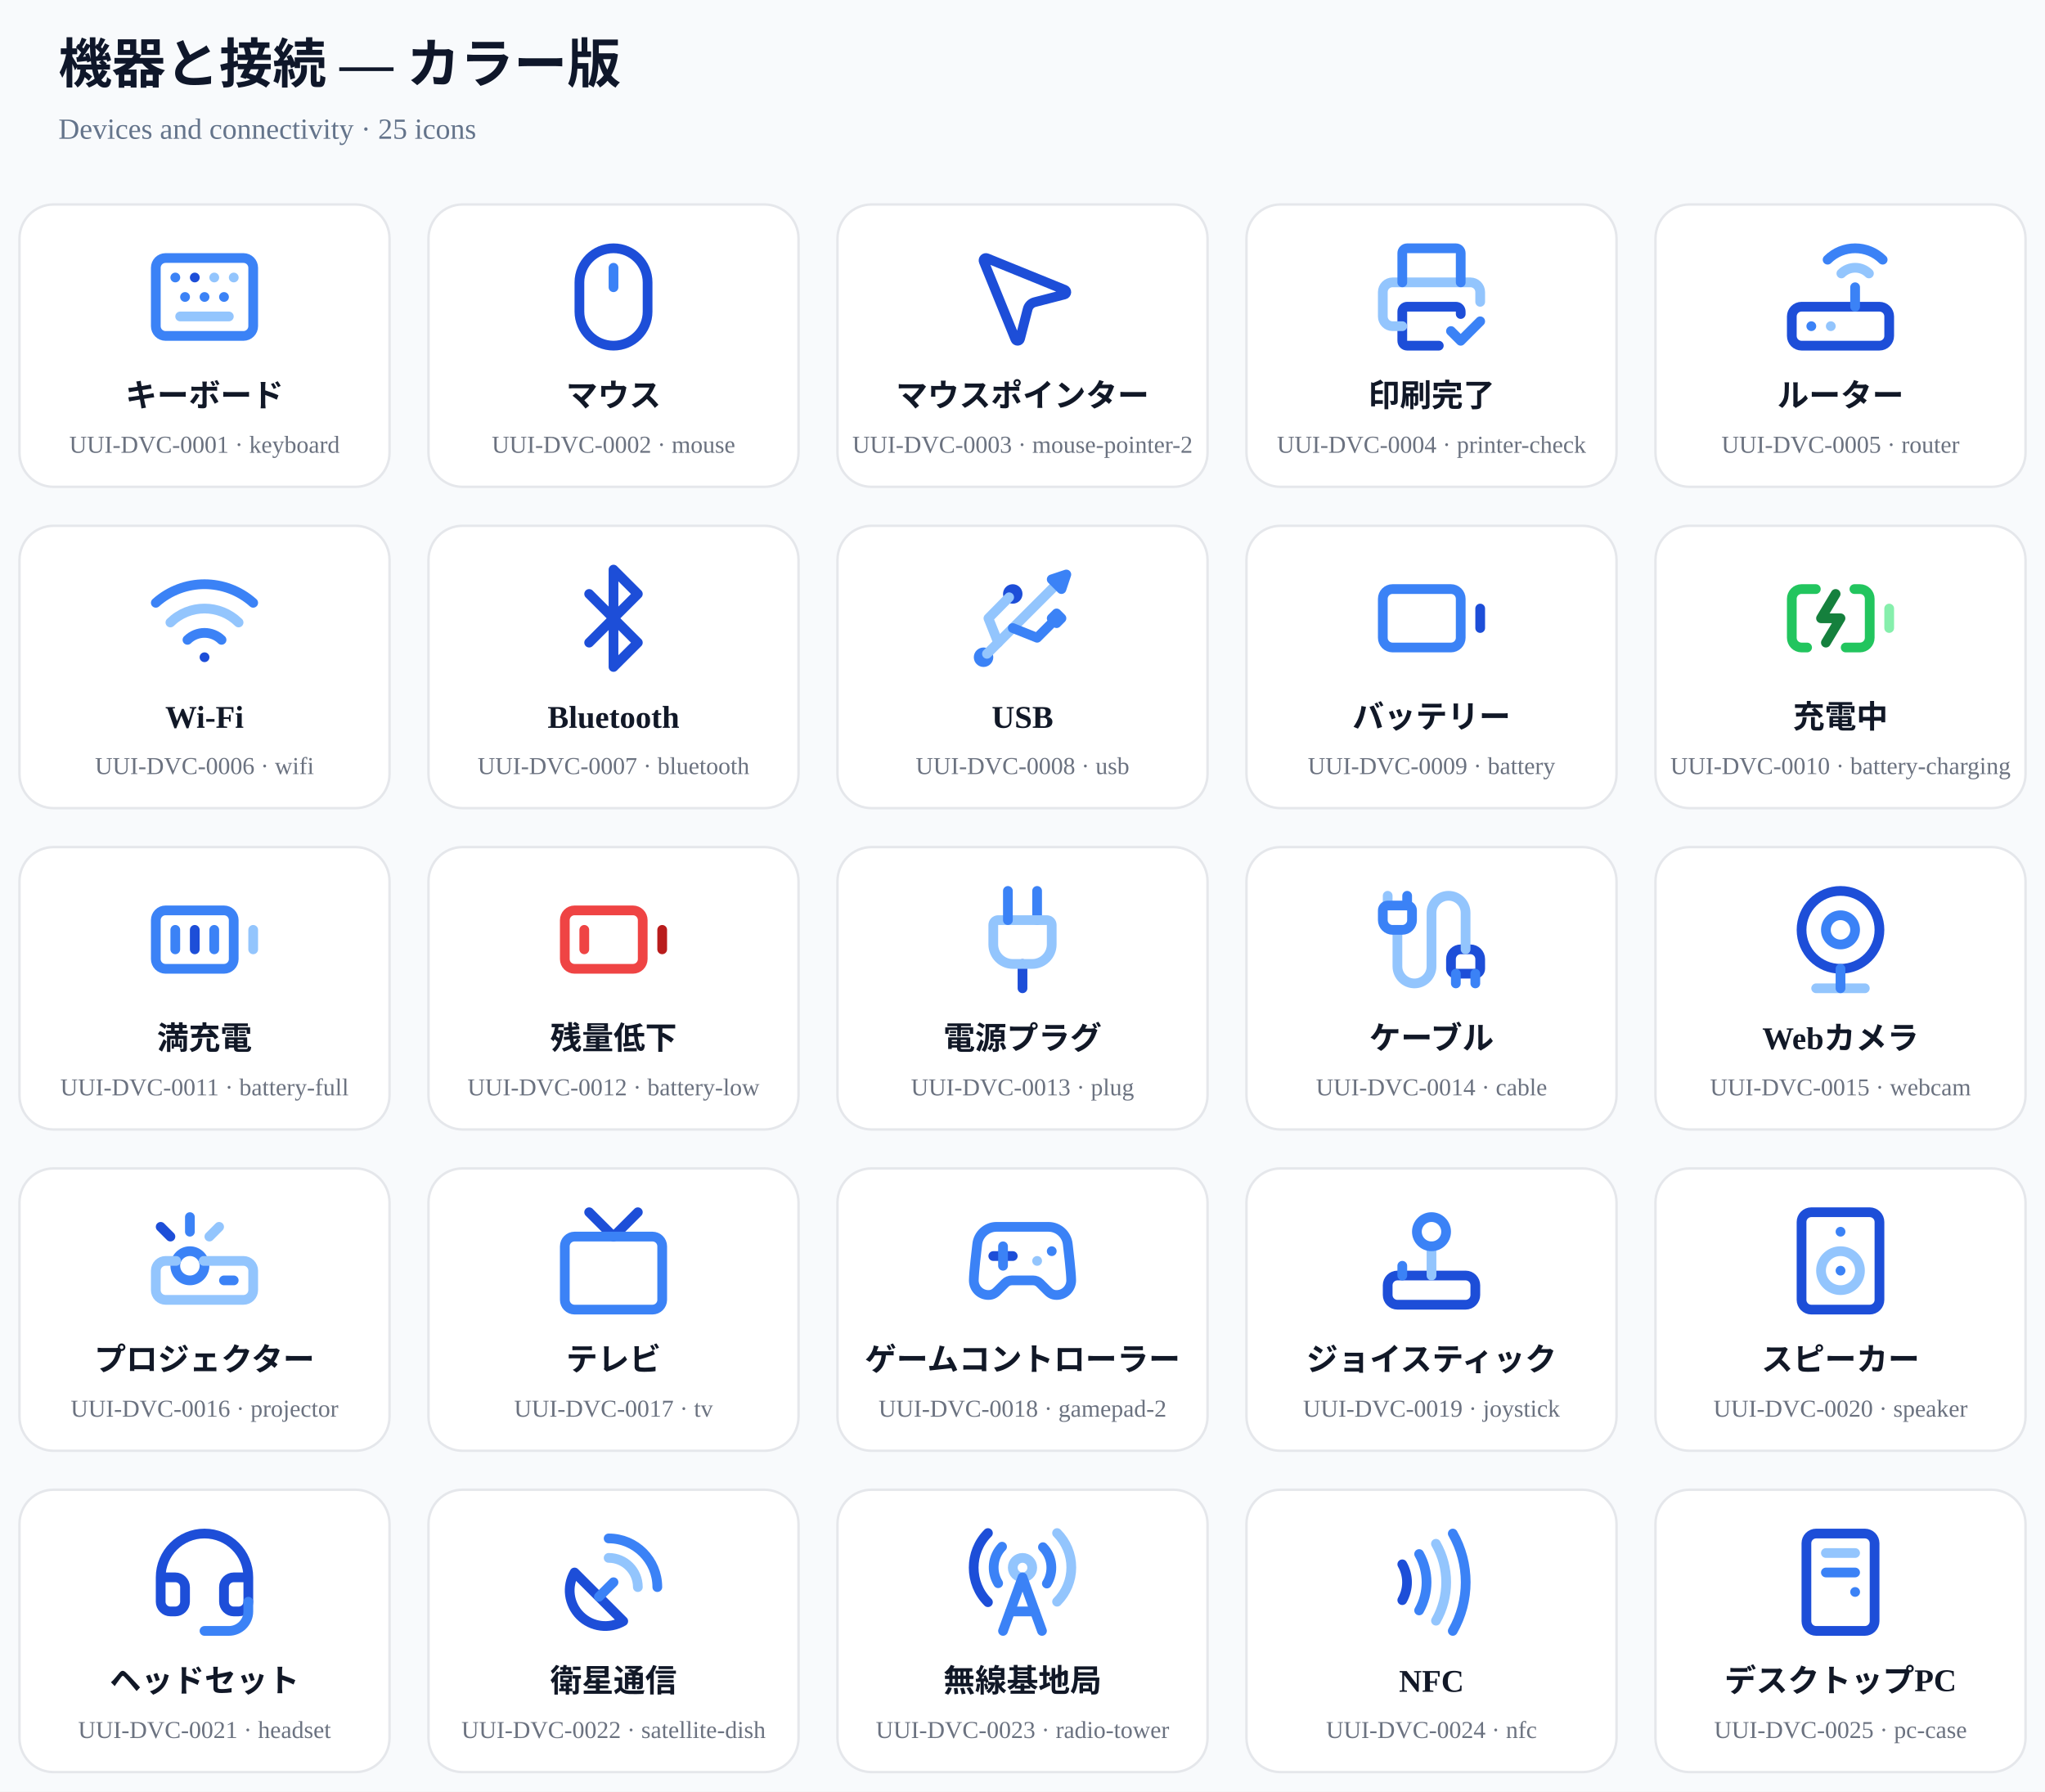
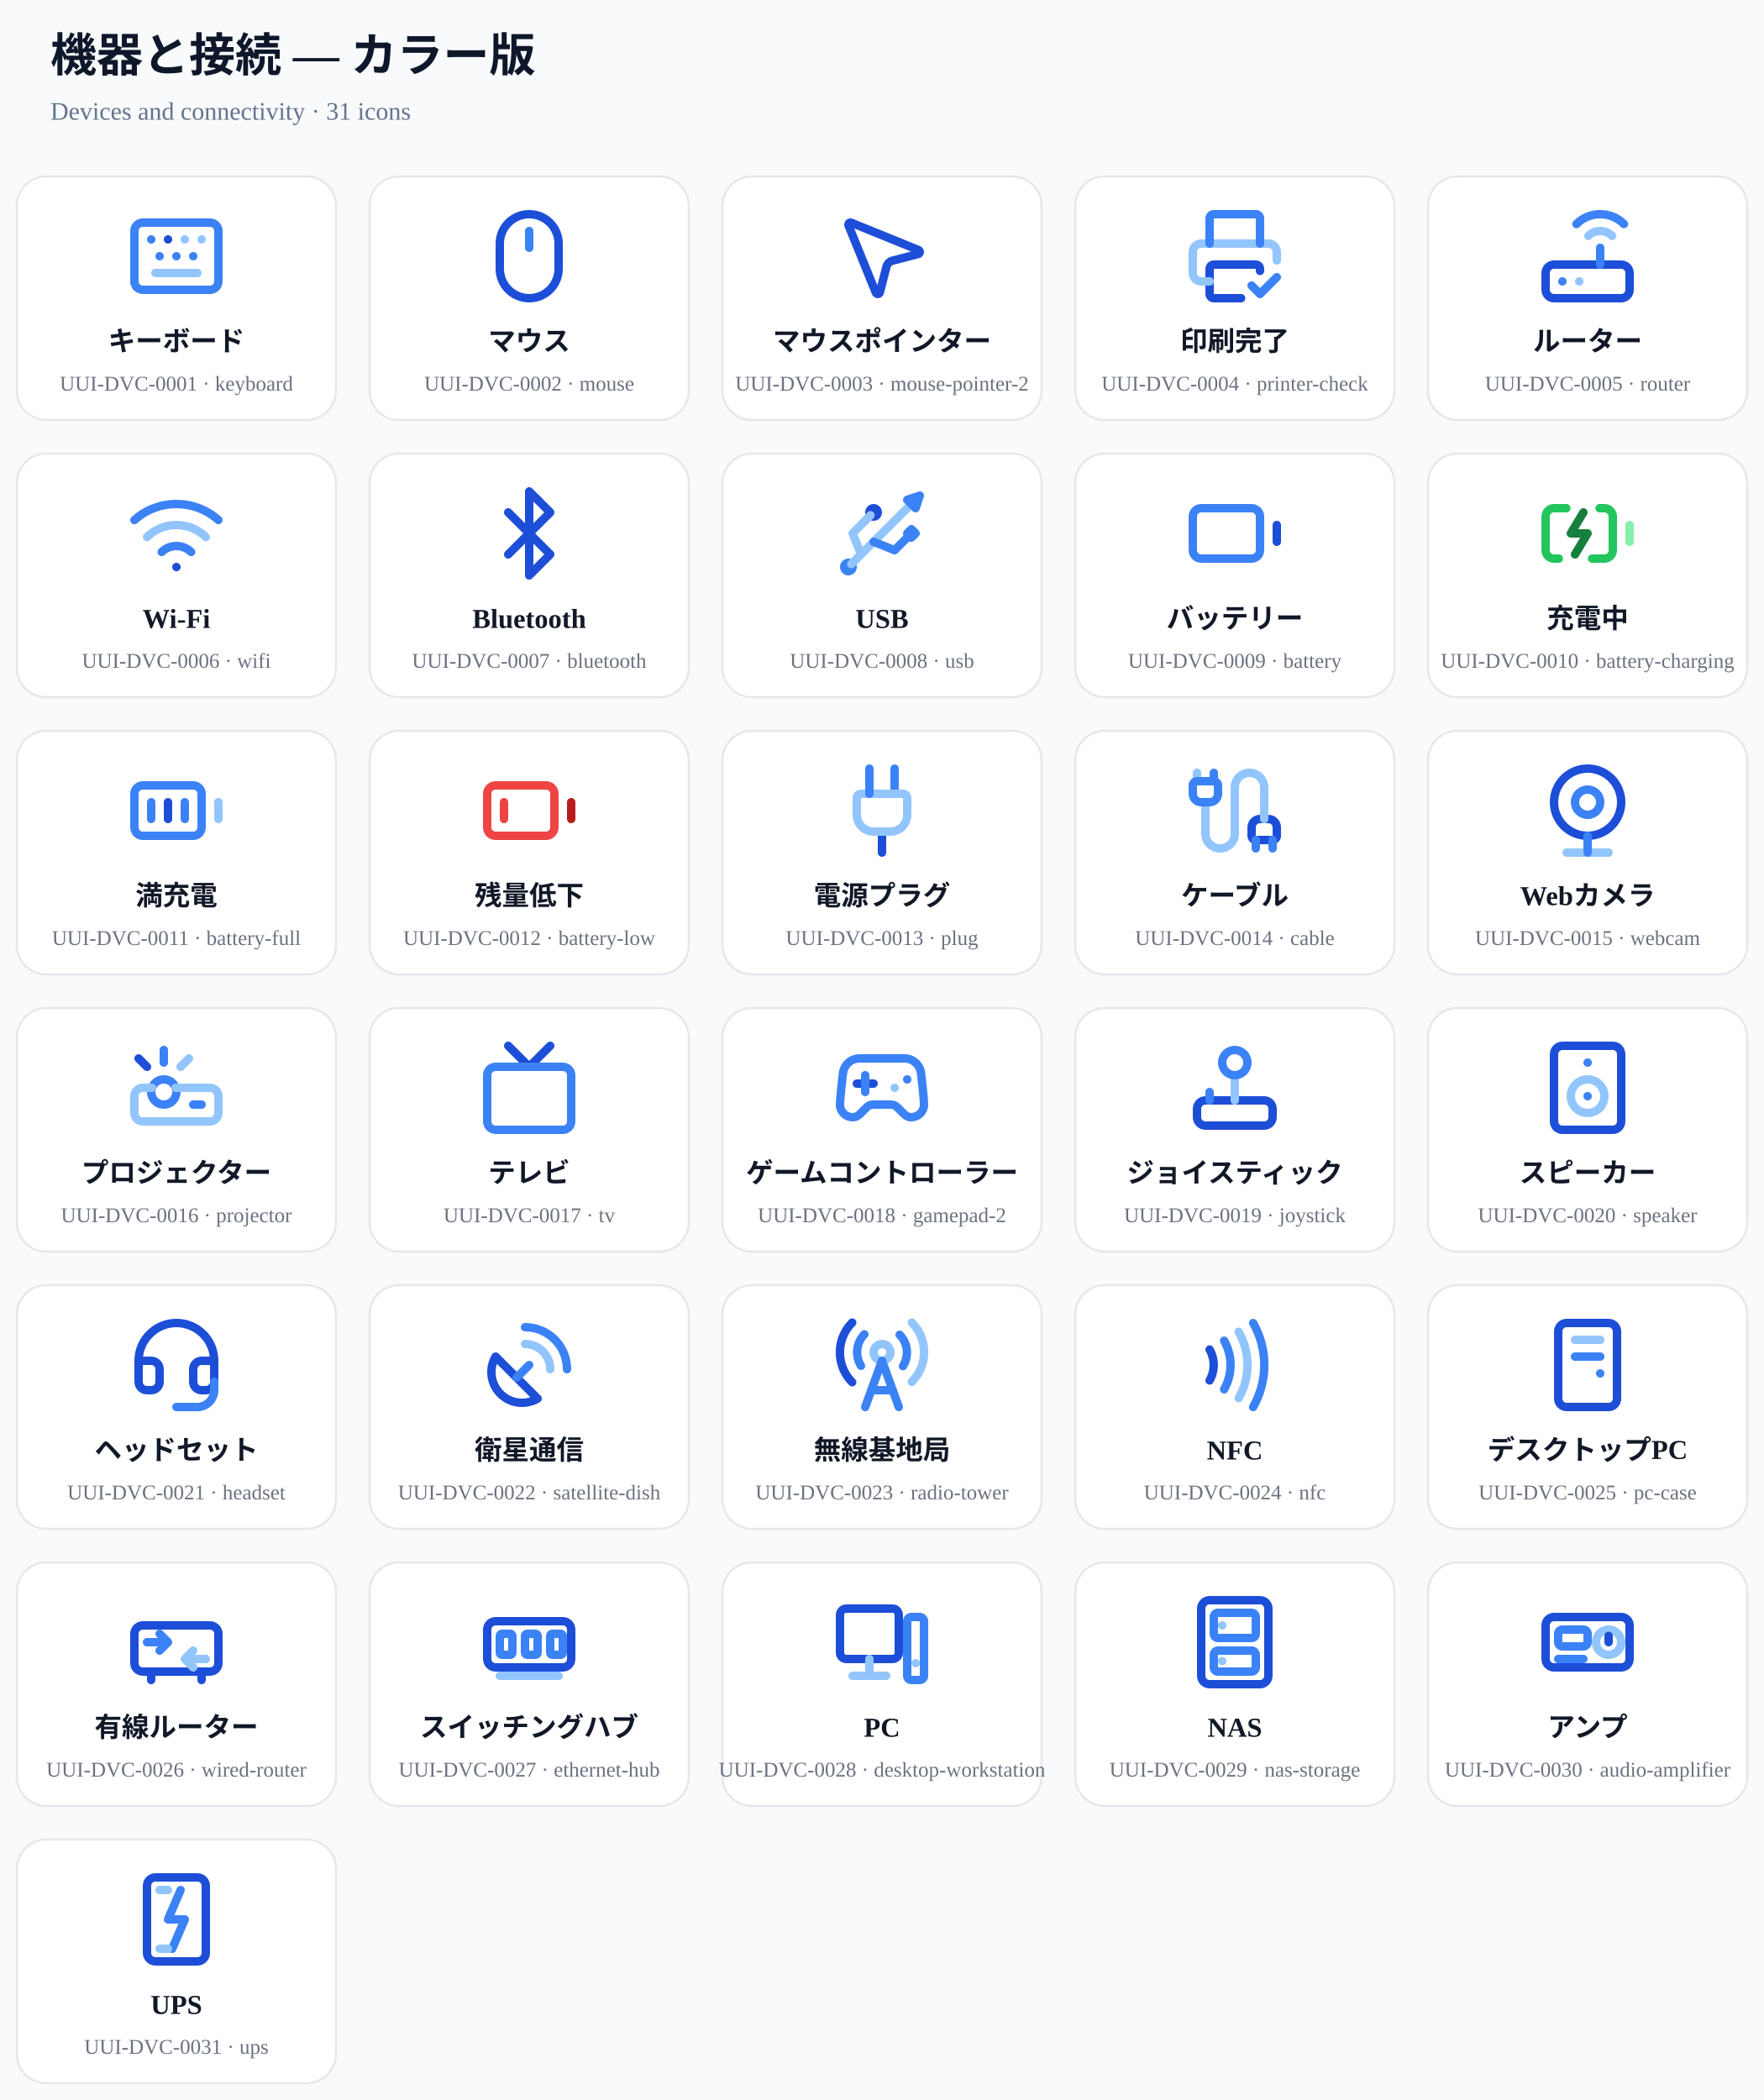
- <svg xmlns="http://www.w3.org/2000/svg" width="840" height="736" viewBox="0 0 840 736">
+ <svg xmlns="http://www.w3.org/2000/svg" width="840" height="1000" viewBox="0 0 840 1000">
  <rect width="100%" height="100%" fill="#F8FAFC" />
  <text x="24" y="34" font-size="22" font-weight="700" fill="#0F172A">機器と接続 — カラー版</text>
-   <text x="24" y="57" font-size="12" fill="#64748B">Devices and connectivity · 25 icons</text>
+   <text x="24" y="57" font-size="12" fill="#64748B">Devices and connectivity · 31 icons</text>
  <g transform="translate(0 76)">
    <rect x="8" y="8" width="152" height="116" rx="14" fill="#FFFFFF" stroke="#E5E7EB" />
    <g transform="translate(60 22) scale(2)" fill="none" stroke-width="2" stroke-linecap="round" stroke-linejoin="round">
      <path d="M10 8h.01" stroke="#1D4ED8" data-uui-role="primary" />
      <path d="M12 12h.01" stroke="#3B82F6" data-uui-role="accent" />
      <path d="M14 8h.01" stroke="#93C5FD" data-uui-role="secondary" />
      <path d="M16 12h.01" stroke="#3B82F6" data-uui-role="accent" />
      <path d="M18 8h.01" stroke="#93C5FD" data-uui-role="secondary" />
      <path d="M6 8h.01" stroke="#3B82F6" data-uui-role="accent" />
      <path d="M7 16h10" stroke="#93C5FD" data-uui-role="secondary" />
      <path d="M8 12h.01" stroke="#3B82F6" data-uui-role="accent" />
      <rect width="20" height="16" x="2" y="4" rx="2" stroke="#3B82F6" data-uui-role="accent" />
    </g>
    <text x="84" y="91" text-anchor="middle" font-size="13" font-weight="600" fill="#111827">キーボード</text>
    <text x="84" y="110" text-anchor="middle" font-size="10" fill="#6B7280">UUI-DVC-0001 · keyboard</text>
  </g>
  <g transform="translate(168 76)">
    <rect x="8" y="8" width="152" height="116" rx="14" fill="#FFFFFF" stroke="#E5E7EB" />
    <g transform="translate(60 22) scale(2)" fill="none" stroke-width="2" stroke-linecap="round" stroke-linejoin="round">
      <rect x="5" y="2" width="14" height="20" rx="7" stroke="#1D4ED8" data-uui-role="primary" />
      <path d="M12 6v4" stroke="#3B82F6" data-uui-role="accent" />
    </g>
    <text x="84" y="91" text-anchor="middle" font-size="13" font-weight="600" fill="#111827">マウス</text>
    <text x="84" y="110" text-anchor="middle" font-size="10" fill="#6B7280">UUI-DVC-0002 · mouse</text>
  </g>
  <g transform="translate(336 76)">
    <rect x="8" y="8" width="152" height="116" rx="14" fill="#FFFFFF" stroke="#E5E7EB" />
    <g transform="translate(60 22) scale(2)" fill="none" stroke-width="2" stroke-linecap="round" stroke-linejoin="round">
      <path d="M4.037 4.688a.495.495 0 0 1 .651-.651l16 6.5a.5.5 0 0 1-.063.947l-6.124 1.58a2 2 0 0 0-1.438 1.435l-1.579 6.126a.5.5 0 0 1-.947.063z" stroke="#1D4ED8" data-uui-role="primary" />
    </g>
    <text x="84" y="91" text-anchor="middle" font-size="13" font-weight="600" fill="#111827">マウスポインター</text>
    <text x="84" y="110" text-anchor="middle" font-size="10" fill="#6B7280">UUI-DVC-0003 · mouse-pointer-2</text>
  </g>
  <g transform="translate(504 76)">
    <rect x="8" y="8" width="152" height="116" rx="14" fill="#FFFFFF" stroke="#E5E7EB" />
    <g transform="translate(60 22) scale(2)" fill="none" stroke-width="2" stroke-linecap="round" stroke-linejoin="round">
      <path d="M13.5 22H7a1 1 0 0 1-1-1v-6a1 1 0 0 1 1-1h10a1 1 0 0 1 1 1v.5" stroke="#1D4ED8" data-uui-role="primary" />
      <path d="m16 19 2 2 4-4" stroke="#3B82F6" data-uui-role="accent" />
      <path d="M6 18H4a2 2 0 0 1-2-2v-5a2 2 0 0 1 2-2h16a2 2 0 0 1 2 2v2" stroke="#93C5FD" data-uui-role="secondary" />
      <path d="M6 9V3a1 1 0 0 1 1-1h10a1 1 0 0 1 1 1v6" stroke="#3B82F6" data-uui-role="accent" />
    </g>
    <text x="84" y="91" text-anchor="middle" font-size="13" font-weight="600" fill="#111827">印刷完了</text>
    <text x="84" y="110" text-anchor="middle" font-size="10" fill="#6B7280">UUI-DVC-0004 · printer-check</text>
  </g>
  <g transform="translate(672 76)">
    <rect x="8" y="8" width="152" height="116" rx="14" fill="#FFFFFF" stroke="#E5E7EB" />
    <g transform="translate(60 22) scale(2)" fill="none" stroke-width="2" stroke-linecap="round" stroke-linejoin="round">
      <rect width="20" height="8" x="2" y="14" rx="2" stroke="#1D4ED8" data-uui-role="primary" />
      <path d="M6.01 18H6" stroke="#3B82F6" data-uui-role="accent" />
      <path d="M10.01 18H10" stroke="#93C5FD" data-uui-role="secondary" />
      <path d="M15 10v4" stroke="#3B82F6" data-uui-role="accent" />
      <path d="M17.84 7.17a4 4 0 0 0-5.66 0" stroke="#93C5FD" data-uui-role="secondary" />
      <path d="M20.66 4.34a8 8 0 0 0-11.31 0" stroke="#3B82F6" data-uui-role="accent" />
    </g>
    <text x="84" y="91" text-anchor="middle" font-size="13" font-weight="600" fill="#111827">ルーター</text>
    <text x="84" y="110" text-anchor="middle" font-size="10" fill="#6B7280">UUI-DVC-0005 · router</text>
  </g>
  <g transform="translate(0 208)">
    <rect x="8" y="8" width="152" height="116" rx="14" fill="#FFFFFF" stroke="#E5E7EB" />
    <g transform="translate(60 22) scale(2)" fill="none" stroke-width="2" stroke-linecap="round" stroke-linejoin="round">
      <path d="M12 20h.01" stroke="#1D4ED8" data-uui-role="primary" />
      <path d="M2 8.82a15 15 0 0 1 20 0" stroke="#3B82F6" data-uui-role="accent" />
      <path d="M5 12.859a10 10 0 0 1 14 0" stroke="#93C5FD" data-uui-role="secondary" />
      <path d="M8.5 16.429a5 5 0 0 1 7 0" stroke="#3B82F6" data-uui-role="accent" />
    </g>
    <text x="84" y="91" text-anchor="middle" font-size="13" font-weight="600" fill="#111827">Wi-Fi</text>
    <text x="84" y="110" text-anchor="middle" font-size="10" fill="#6B7280">UUI-DVC-0006 · wifi</text>
  </g>
  <g transform="translate(168 208)">
    <rect x="8" y="8" width="152" height="116" rx="14" fill="#FFFFFF" stroke="#E5E7EB" />
    <g transform="translate(60 22) scale(2)" fill="none" stroke-width="2" stroke-linecap="round" stroke-linejoin="round">
      <path d="m7 7 10 10-5 5V2l5 5L7 17" stroke="#1D4ED8" data-uui-role="primary" />
    </g>
    <text x="84" y="91" text-anchor="middle" font-size="13" font-weight="600" fill="#111827">Bluetooth</text>
    <text x="84" y="110" text-anchor="middle" font-size="10" fill="#6B7280">UUI-DVC-0007 · bluetooth</text>
  </g>
  <g transform="translate(336 208)">
    <rect x="8" y="8" width="152" height="116" rx="14" fill="#FFFFFF" stroke="#E5E7EB" />
    <g transform="translate(60 22) scale(2)" fill="none" stroke-width="2" stroke-linecap="round" stroke-linejoin="round">
      <circle cx="10" cy="7" r="1" stroke="#1D4ED8" data-uui-role="primary" />
      <circle cx="4" cy="20" r="1" stroke="#3B82F6" data-uui-role="accent" />
      <path d="M4.7 19.3 19 5" stroke="#93C5FD" data-uui-role="secondary" />
      <path d="m21 3-3 1 2 2Z" stroke="#3B82F6" data-uui-role="accent" />
      <path d="M9.26 7.68 5 12l2 5" stroke="#93C5FD" data-uui-role="secondary" />
      <path d="m10 14 5 2 3.5-3.5" stroke="#3B82F6" data-uui-role="accent" />
      <path d="m18 12 1-1 1 1-1 1Z" stroke="#3B82F6" data-uui-role="accent" />
    </g>
    <text x="84" y="91" text-anchor="middle" font-size="13" font-weight="600" fill="#111827">USB</text>
    <text x="84" y="110" text-anchor="middle" font-size="10" fill="#6B7280">UUI-DVC-0008 · usb</text>
  </g>
  <g transform="translate(504 208)">
    <rect x="8" y="8" width="152" height="116" rx="14" fill="#FFFFFF" stroke="#E5E7EB" />
    <g transform="translate(60 22) scale(2)" fill="none" stroke-width="2" stroke-linecap="round" stroke-linejoin="round">
      <path d="M 22 14 L 22 10" stroke="#1D4ED8" data-uui-role="primary" />
      <rect x="2" y="6" width="16" height="12" rx="2" stroke="#3B82F6" data-uui-role="accent" />
    </g>
    <text x="84" y="91" text-anchor="middle" font-size="13" font-weight="600" fill="#111827">バッテリー</text>
    <text x="84" y="110" text-anchor="middle" font-size="10" fill="#6B7280">UUI-DVC-0009 · battery</text>
  </g>
  <g transform="translate(672 208)">
    <rect x="8" y="8" width="152" height="116" rx="14" fill="#FFFFFF" stroke="#E5E7EB" />
    <g transform="translate(60 22) scale(2)" fill="none" stroke-width="2" stroke-linecap="round" stroke-linejoin="round">
      <path d="m11 7-3 5h4l-3 5" stroke="#15803D" data-uui-role="primary" />
      <path d="M14.856 6H16a2 2 0 0 1 2 2v8a2 2 0 0 1-2 2h-2.935" stroke="#22C55E" data-uui-role="accent" />
      <path d="M22 14v-4" stroke="#86EFAC" data-uui-role="secondary" />
      <path d="M5.14 18H4a2 2 0 0 1-2-2V8a2 2 0 0 1 2-2h2.936" stroke="#22C55E" data-uui-role="accent" />
    </g>
    <text x="84" y="91" text-anchor="middle" font-size="13" font-weight="600" fill="#111827">充電中</text>
    <text x="84" y="110" text-anchor="middle" font-size="10" fill="#6B7280">UUI-DVC-0010 · battery-charging</text>
  </g>
  <g transform="translate(0 340)">
    <rect x="8" y="8" width="152" height="116" rx="14" fill="#FFFFFF" stroke="#E5E7EB" />
    <g transform="translate(60 22) scale(2)" fill="none" stroke-width="2" stroke-linecap="round" stroke-linejoin="round">
      <path d="M10 10v4" stroke="#1D4ED8" data-uui-role="primary" />
      <path d="M14 10v4" stroke="#3B82F6" data-uui-role="accent" />
      <path d="M22 14v-4" stroke="#93C5FD" data-uui-role="secondary" />
      <path d="M6 10v4" stroke="#3B82F6" data-uui-role="accent" />
      <rect x="2" y="6" width="16" height="12" rx="2" stroke="#3B82F6" data-uui-role="accent" />
    </g>
    <text x="84" y="91" text-anchor="middle" font-size="13" font-weight="600" fill="#111827">満充電</text>
    <text x="84" y="110" text-anchor="middle" font-size="10" fill="#6B7280">UUI-DVC-0011 · battery-full</text>
  </g>
  <g transform="translate(168 340)">
    <rect x="8" y="8" width="152" height="116" rx="14" fill="#FFFFFF" stroke="#E5E7EB" />
    <g transform="translate(60 22) scale(2)" fill="none" stroke-width="2" stroke-linecap="round" stroke-linejoin="round">
      <path d="M22 14v-4" stroke="#B91C1C" data-uui-role="primary" />
      <path d="M6 14v-4" stroke="#EF4444" data-uui-role="accent" />
      <rect x="2" y="6" width="16" height="12" rx="2" stroke="#EF4444" data-uui-role="accent" />
    </g>
    <text x="84" y="91" text-anchor="middle" font-size="13" font-weight="600" fill="#111827">残量低下</text>
    <text x="84" y="110" text-anchor="middle" font-size="10" fill="#6B7280">UUI-DVC-0012 · battery-low</text>
  </g>
  <g transform="translate(336 340)">
    <rect x="8" y="8" width="152" height="116" rx="14" fill="#FFFFFF" stroke="#E5E7EB" />
    <g transform="translate(60 22) scale(2)" fill="none" stroke-width="2" stroke-linecap="round" stroke-linejoin="round">
      <path d="M12 22v-5" stroke="#1D4ED8" data-uui-role="primary" />
      <path d="M15 8V2" stroke="#3B82F6" data-uui-role="accent" />
      <path d="M17 8a1 1 0 0 1 1 1v4a4 4 0 0 1-4 4h-4a4 4 0 0 1-4-4V9a1 1 0 0 1 1-1z" stroke="#93C5FD" data-uui-role="secondary" />
      <path d="M9 8V2" stroke="#3B82F6" data-uui-role="accent" />
    </g>
    <text x="84" y="91" text-anchor="middle" font-size="13" font-weight="600" fill="#111827">電源プラグ</text>
    <text x="84" y="110" text-anchor="middle" font-size="10" fill="#6B7280">UUI-DVC-0013 · plug</text>
  </g>
  <g transform="translate(504 340)">
    <rect x="8" y="8" width="152" height="116" rx="14" fill="#FFFFFF" stroke="#E5E7EB" />
    <g transform="translate(60 22) scale(2)" fill="none" stroke-width="2" stroke-linecap="round" stroke-linejoin="round">
      <path d="M17 19a1 1 0 0 1-1-1v-2a2 2 0 0 1 2-2h2a2 2 0 0 1 2 2v2a1 1 0 0 1-1 1z" stroke="#1D4ED8" data-uui-role="primary" />
      <path d="M17 21v-2" stroke="#3B82F6" data-uui-role="accent" />
      <path d="M19 14V6.5a1 1 0 0 0-7 0v11a1 1 0 0 1-7 0V10" stroke="#93C5FD" data-uui-role="secondary" />
      <path d="M21 21v-2" stroke="#3B82F6" data-uui-role="accent" />
      <path d="M3 5V3" stroke="#93C5FD" data-uui-role="secondary" />
      <path d="M4 10a2 2 0 0 1-2-2V6a1 1 0 0 1 1-1h4a1 1 0 0 1 1 1v2a2 2 0 0 1-2 2z" stroke="#3B82F6" data-uui-role="accent" />
      <path d="M7 5V3" stroke="#3B82F6" data-uui-role="accent" />
    </g>
    <text x="84" y="91" text-anchor="middle" font-size="13" font-weight="600" fill="#111827">ケーブル</text>
    <text x="84" y="110" text-anchor="middle" font-size="10" fill="#6B7280">UUI-DVC-0014 · cable</text>
  </g>
  <g transform="translate(672 340)">
    <rect x="8" y="8" width="152" height="116" rx="14" fill="#FFFFFF" stroke="#E5E7EB" />
    <g transform="translate(60 22) scale(2)" fill="none" stroke-width="2" stroke-linecap="round" stroke-linejoin="round">
      <circle cx="12" cy="10" r="8" stroke="#1D4ED8" data-uui-role="primary" />
      <circle cx="12" cy="10" r="3" stroke="#3B82F6" data-uui-role="accent" />
      <path d="M7 22h10" stroke="#93C5FD" data-uui-role="secondary" />
      <path d="M12 22v-4" stroke="#3B82F6" data-uui-role="accent" />
    </g>
    <text x="84" y="91" text-anchor="middle" font-size="13" font-weight="600" fill="#111827">Webカメラ</text>
    <text x="84" y="110" text-anchor="middle" font-size="10" fill="#6B7280">UUI-DVC-0015 · webcam</text>
  </g>
  <g transform="translate(0 472)">
    <rect x="8" y="8" width="152" height="116" rx="14" fill="#FFFFFF" stroke="#E5E7EB" />
    <g transform="translate(60 22) scale(2)" fill="none" stroke-width="2" stroke-linecap="round" stroke-linejoin="round">
      <path d="M5 7 3 5" stroke="#1D4ED8" data-uui-role="primary" />
      <path d="M9 6V3" stroke="#3B82F6" data-uui-role="accent" />
      <path d="m13 7 2-2" stroke="#93C5FD" data-uui-role="secondary" />
      <circle cx="9" cy="13" r="3" stroke="#3B82F6" data-uui-role="accent" />
      <path d="M11.83 12H20a2 2 0 0 1 2 2v4a2 2 0 0 1-2 2H4a2 2 0 0 1-2-2v-4a2 2 0 0 1 2-2h2.17" stroke="#93C5FD" data-uui-role="secondary" />
      <path d="M16 16h2" stroke="#3B82F6" data-uui-role="accent" />
    </g>
    <text x="84" y="91" text-anchor="middle" font-size="13" font-weight="600" fill="#111827">プロジェクター</text>
    <text x="84" y="110" text-anchor="middle" font-size="10" fill="#6B7280">UUI-DVC-0016 · projector</text>
  </g>
  <g transform="translate(168 472)">
    <rect x="8" y="8" width="152" height="116" rx="14" fill="#FFFFFF" stroke="#E5E7EB" />
    <g transform="translate(60 22) scale(2)" fill="none" stroke-width="2" stroke-linecap="round" stroke-linejoin="round">
      <path d="m17 2-5 5-5-5" stroke="#1D4ED8" data-uui-role="primary" />
      <rect width="20" height="15" x="2" y="7" rx="2" stroke="#3B82F6" data-uui-role="accent" />
    </g>
    <text x="84" y="91" text-anchor="middle" font-size="13" font-weight="600" fill="#111827">テレビ</text>
    <text x="84" y="110" text-anchor="middle" font-size="10" fill="#6B7280">UUI-DVC-0017 · tv</text>
  </g>
  <g transform="translate(336 472)">
    <rect x="8" y="8" width="152" height="116" rx="14" fill="#FFFFFF" stroke="#E5E7EB" />
    <g transform="translate(60 22) scale(2)" fill="none" stroke-width="2" stroke-linecap="round" stroke-linejoin="round">
      <line x1="6" x2="10" y1="11" y2="11" stroke="#1D4ED8" data-uui-role="primary" />
      <line x1="8" x2="8" y1="9" y2="13" stroke="#3B82F6" data-uui-role="accent" />
      <line x1="15" x2="15.01" y1="12" y2="12" stroke="#93C5FD" data-uui-role="secondary" />
      <line x1="18" x2="18.01" y1="10" y2="10" stroke="#3B82F6" data-uui-role="accent" />
      <path d="M17.32 5H6.68a4 4 0 0 0-3.978 3.59c-.006.052-.01.101-.017.152C2.604 9.416 2 14.456 2 16a3 3 0 0 0 3 3c1 0 1.5-.5 2-1l1.414-1.414A2 2 0 0 1 9.828 16h4.344a2 2 0 0 1 1.414.586L17 18c.5.5 1 1 2 1a3 3 0 0 0 3-3c0-1.545-.604-6.584-.685-7.258-.007-.05-.011-.1-.017-.151A4 4 0 0 0 17.32 5z" stroke="#3B82F6" data-uui-role="accent" />
    </g>
    <text x="84" y="91" text-anchor="middle" font-size="13" font-weight="600" fill="#111827">ゲームコントローラー</text>
    <text x="84" y="110" text-anchor="middle" font-size="10" fill="#6B7280">UUI-DVC-0018 · gamepad-2</text>
  </g>
  <g transform="translate(504 472)">
    <rect x="8" y="8" width="152" height="116" rx="14" fill="#FFFFFF" stroke="#E5E7EB" />
    <g transform="translate(60 22) scale(2)" fill="none" stroke-width="2" stroke-linecap="round" stroke-linejoin="round">
      <path d="M21 17a2 2 0 0 0-2-2H5a2 2 0 0 0-2 2v2a2 2 0 0 0 2 2h14a2 2 0 0 0 2-2v-2Z" stroke="#1D4ED8" data-uui-role="primary" />
      <path d="M6 15v-2" stroke="#3B82F6" data-uui-role="accent" />
      <path d="M12 15V9" stroke="#93C5FD" data-uui-role="secondary" />
      <circle cx="12" cy="6" r="3" stroke="#3B82F6" data-uui-role="accent" />
    </g>
    <text x="84" y="91" text-anchor="middle" font-size="13" font-weight="600" fill="#111827">ジョイスティック</text>
    <text x="84" y="110" text-anchor="middle" font-size="10" fill="#6B7280">UUI-DVC-0019 · joystick</text>
  </g>
  <g transform="translate(672 472)">
    <rect x="8" y="8" width="152" height="116" rx="14" fill="#FFFFFF" stroke="#E5E7EB" />
    <g transform="translate(60 22) scale(2)" fill="none" stroke-width="2" stroke-linecap="round" stroke-linejoin="round">
      <rect width="16" height="20" x="4" y="2" rx="2" stroke="#1D4ED8" data-uui-role="primary" />
      <path d="M12 6h.01" stroke="#3B82F6" data-uui-role="accent" />
      <circle cx="12" cy="14" r="4" stroke="#93C5FD" data-uui-role="secondary" />
      <path d="M12 14h.01" stroke="#3B82F6" data-uui-role="accent" />
    </g>
    <text x="84" y="91" text-anchor="middle" font-size="13" font-weight="600" fill="#111827">スピーカー</text>
    <text x="84" y="110" text-anchor="middle" font-size="10" fill="#6B7280">UUI-DVC-0020 · speaker</text>
  </g>
  <g transform="translate(0 604)">
    <rect x="8" y="8" width="152" height="116" rx="14" fill="#FFFFFF" stroke="#E5E7EB" />
    <g transform="translate(60 22) scale(2)" fill="none" stroke-width="2" stroke-linecap="round" stroke-linejoin="round">
      <path d="M3 11h3a2 2 0 0 1 2 2v3a2 2 0 0 1-2 2H5a2 2 0 0 1-2-2v-5Zm0 0a9 9 0 1 1 18 0m0 0v5a2 2 0 0 1-2 2h-1a2 2 0 0 1-2-2v-3a2 2 0 0 1 2-2h3Z" stroke="#1D4ED8" data-uui-role="primary" />
      <path d="M21 16v2a4 4 0 0 1-4 4h-5" stroke="#3B82F6" data-uui-role="accent" />
    </g>
    <text x="84" y="91" text-anchor="middle" font-size="13" font-weight="600" fill="#111827">ヘッドセット</text>
    <text x="84" y="110" text-anchor="middle" font-size="10" fill="#6B7280">UUI-DVC-0021 · headset</text>
  </g>
  <g transform="translate(168 604)">
    <rect x="8" y="8" width="152" height="116" rx="14" fill="#FFFFFF" stroke="#E5E7EB" />
    <g transform="translate(60 22) scale(2)" fill="none" stroke-width="2" stroke-linecap="round" stroke-linejoin="round">
      <path d="M4 10a7.31 7.31 0 0 0 10 10Z" stroke="#1D4ED8" data-uui-role="primary" />
      <path d="m9 15 3-3" stroke="#3B82F6" data-uui-role="accent" />
      <path d="M17 13a6 6 0 0 0-6-6" stroke="#93C5FD" data-uui-role="secondary" />
      <path d="M21 13A10 10 0 0 0 11 3" stroke="#3B82F6" data-uui-role="accent" />
    </g>
    <text x="84" y="91" text-anchor="middle" font-size="13" font-weight="600" fill="#111827">衛星通信</text>
    <text x="84" y="110" text-anchor="middle" font-size="10" fill="#6B7280">UUI-DVC-0022 · satellite-dish</text>
  </g>
  <g transform="translate(336 604)">
    <rect x="8" y="8" width="152" height="116" rx="14" fill="#FFFFFF" stroke="#E5E7EB" />
    <g transform="translate(60 22) scale(2)" fill="none" stroke-width="2" stroke-linecap="round" stroke-linejoin="round">
      <path d="M4.9 16.1C1 12.2 1 5.8 4.9 1.9" stroke="#1D4ED8" data-uui-role="primary" />
      <path d="M7.8 4.7a6.14 6.14 0 0 0-.8 7.5" stroke="#3B82F6" data-uui-role="accent" />
      <circle cx="12" cy="9" r="2" stroke="#93C5FD" data-uui-role="secondary" />
      <path d="M16.2 4.8c2 2 2.26 5.11.8 7.47" stroke="#3B82F6" data-uui-role="accent" />
      <path d="M19.1 1.9a9.96 9.96 0 0 1 0 14.1" stroke="#93C5FD" data-uui-role="secondary" />
      <path d="M9.5 18h5" stroke="#3B82F6" data-uui-role="accent" />
      <path d="m8 22 4-11 4 11" stroke="#3B82F6" data-uui-role="accent" />
    </g>
    <text x="84" y="91" text-anchor="middle" font-size="13" font-weight="600" fill="#111827">無線基地局</text>
    <text x="84" y="110" text-anchor="middle" font-size="10" fill="#6B7280">UUI-DVC-0023 · radio-tower</text>
  </g>
  <g transform="translate(504 604)">
    <rect x="8" y="8" width="152" height="116" rx="14" fill="#FFFFFF" stroke="#E5E7EB" />
    <g transform="translate(60 22) scale(2)" fill="none" stroke-width="2" stroke-linecap="round" stroke-linejoin="round">
      <path d="M6 8.32a7.43 7.43 0 0 1 0 7.36" stroke="#1D4ED8" data-uui-role="primary" />
      <path d="M9.46 6.21a11.76 11.76 0 0 1 0 11.58" stroke="#3B82F6" data-uui-role="accent" />
      <path d="M12.91 4.1a15.91 15.91 0 0 1 .01 15.8" stroke="#93C5FD" data-uui-role="secondary" />
      <path d="M16.37 2a20.16 20.16 0 0 1 0 20" stroke="#3B82F6" data-uui-role="accent" />
    </g>
    <text x="84" y="91" text-anchor="middle" font-size="13" font-weight="600" fill="#111827">NFC</text>
    <text x="84" y="110" text-anchor="middle" font-size="10" fill="#6B7280">UUI-DVC-0024 · nfc</text>
  </g>
  <g transform="translate(672 604)">
    <rect x="8" y="8" width="152" height="116" rx="14" fill="#FFFFFF" stroke="#E5E7EB" />
    <g transform="translate(60 22) scale(2)" fill="none" stroke-width="2" stroke-linecap="round" stroke-linejoin="round">
      <rect width="14" height="20" x="5" y="2" rx="2" stroke="#1D4ED8" data-uui-role="primary" />
      <path d="M15 14h.01" stroke="#3B82F6" data-uui-role="accent" />
      <path d="M9 6h6" stroke="#93C5FD" data-uui-role="secondary" />
      <path d="M9 10h6" stroke="#3B82F6" data-uui-role="accent" />
    </g>
    <text x="84" y="91" text-anchor="middle" font-size="13" font-weight="600" fill="#111827">デスクトップPC</text>
    <text x="84" y="110" text-anchor="middle" font-size="10" fill="#6B7280">UUI-DVC-0025 · pc-case</text>
  </g>
+   <g transform="translate(0 736)">
+     <rect x="8" y="8" width="152" height="116" rx="14" fill="#FFFFFF" stroke="#E5E7EB" />
+     <g transform="translate(60 22) scale(2)" fill="none" stroke-width="2" stroke-linecap="round" stroke-linejoin="round">
+       <rect x="2" y="8" width="20" height="11" rx="2" stroke="#1D4ED8" data-uui-role="primary" />
+       <path d="M5 12h5m-2-2 2 2-2 2" stroke="#3B82F6" data-uui-role="accent" />
+       <path d="M19 16h-5m2-2-2 2 2 2" stroke="#93C5FD" data-uui-role="secondary" />
+       <path d="M6 19v2m12-2v2" stroke="#1D4ED8" data-uui-role="primary" />
+     </g>
+     <text x="84" y="91" text-anchor="middle" font-size="13" font-weight="600" fill="#111827">有線ルーター</text>
+     <text x="84" y="110" text-anchor="middle" font-size="10" fill="#6B7280">UUI-DVC-0026 · wired-router</text>
+   </g>
+   <g transform="translate(168 736)">
+     <rect x="8" y="8" width="152" height="116" rx="14" fill="#FFFFFF" stroke="#E5E7EB" />
+     <g transform="translate(60 22) scale(2)" fill="none" stroke-width="2" stroke-linecap="round" stroke-linejoin="round">
+       <rect x="2" y="7" width="20" height="11" rx="2" stroke="#1D4ED8" data-uui-role="primary" />
+       <rect x="5" y="10" width="3" height="5" rx="0.5" stroke="#3B82F6" data-uui-role="accent" />
+       <rect x="11" y="10" width="3" height="5" rx="0.5" stroke="#3B82F6" data-uui-role="accent" />
+       <rect x="17" y="10" width="3" height="5" rx="0.5" stroke="#3B82F6" data-uui-role="accent" />
+       <path d="M5 20h14" stroke="#93C5FD" data-uui-role="secondary" />
+     </g>
+     <text x="84" y="91" text-anchor="middle" font-size="13" font-weight="600" fill="#111827">スイッチングハブ</text>
+     <text x="84" y="110" text-anchor="middle" font-size="10" fill="#6B7280">UUI-DVC-0027 · ethernet-hub</text>
+   </g>
+   <g transform="translate(336 736)">
+     <rect x="8" y="8" width="152" height="116" rx="14" fill="#FFFFFF" stroke="#E5E7EB" />
+     <g transform="translate(60 22) scale(2)" fill="none" stroke-width="2" stroke-linecap="round" stroke-linejoin="round">
+       <rect x="2" y="4" width="14" height="12" rx="1.5" stroke="#1D4ED8" data-uui-role="primary" />
+       <path d="M9 16v3m-4 1h8" stroke="#93C5FD" data-uui-role="secondary" />
+       <rect x="18" y="6" width="4" height="15" rx="1" stroke="#3B82F6" data-uui-role="accent" />
+       <path d="M20 17h.01" stroke="#93C5FD" data-uui-role="secondary" />
+     </g>
+     <text x="84" y="91" text-anchor="middle" font-size="13" font-weight="600" fill="#111827">PC</text>
+     <text x="84" y="110" text-anchor="middle" font-size="10" fill="#6B7280">UUI-DVC-0028 · desktop-workstation</text>
+   </g>
+   <g transform="translate(504 736)">
+     <rect x="8" y="8" width="152" height="116" rx="14" fill="#FFFFFF" stroke="#E5E7EB" />
+     <g transform="translate(60 22) scale(2)" fill="none" stroke-width="2" stroke-linecap="round" stroke-linejoin="round">
+       <rect x="4" y="2" width="16" height="20" rx="2" stroke="#1D4ED8" data-uui-role="primary" />
+       <rect x="7" y="5" width="10" height="6" rx="1" stroke="#3B82F6" data-uui-role="accent" />
+       <rect x="7" y="14" width="10" height="5" rx="1" stroke="#3B82F6" data-uui-role="accent" />
+       <path d="M9 8h.01M9 16.5h.01" stroke="#93C5FD" data-uui-role="secondary" />
+     </g>
+     <text x="84" y="91" text-anchor="middle" font-size="13" font-weight="600" fill="#111827">NAS</text>
+     <text x="84" y="110" text-anchor="middle" font-size="10" fill="#6B7280">UUI-DVC-0029 · nas-storage</text>
+   </g>
+   <g transform="translate(672 736)">
+     <rect x="8" y="8" width="152" height="116" rx="14" fill="#FFFFFF" stroke="#E5E7EB" />
+     <g transform="translate(60 22) scale(2)" fill="none" stroke-width="2" stroke-linecap="round" stroke-linejoin="round">
+       <rect x="2" y="6" width="20" height="12" rx="2" stroke="#1D4ED8" data-uui-role="primary" />
+       <rect x="5" y="9" width="7" height="4" rx="1" stroke="#3B82F6" data-uui-role="accent" />
+       <circle cx="17" cy="12" r="3" stroke="#93C5FD" data-uui-role="secondary" />
+       <path d="M5 16h6" stroke="#3B82F6" data-uui-role="accent" />
+       <path d="M17 12v-1.5" stroke="#1D4ED8" data-uui-role="primary" />
+     </g>
+     <text x="84" y="91" text-anchor="middle" font-size="13" font-weight="600" fill="#111827">アンプ</text>
+     <text x="84" y="110" text-anchor="middle" font-size="10" fill="#6B7280">UUI-DVC-0030 · audio-amplifier</text>
+   </g>
+   <g transform="translate(0 868)">
+     <rect x="8" y="8" width="152" height="116" rx="14" fill="#FFFFFF" stroke="#E5E7EB" />
+     <g transform="translate(60 22) scale(2)" fill="none" stroke-width="2" stroke-linecap="round" stroke-linejoin="round">
+       <rect x="5" y="2" width="14" height="20" rx="2" stroke="#1D4ED8" data-uui-role="primary" />
+       <path d="m13 5-3 7h4l-3 7" stroke="#3B82F6" data-uui-role="accent" />
+       <path d="M8 5h2M8 19h2" stroke="#93C5FD" data-uui-role="secondary" />
+     </g>
+     <text x="84" y="91" text-anchor="middle" font-size="13" font-weight="600" fill="#111827">UPS</text>
+     <text x="84" y="110" text-anchor="middle" font-size="10" fill="#6B7280">UUI-DVC-0031 · ups</text>
+   </g>
</svg>
